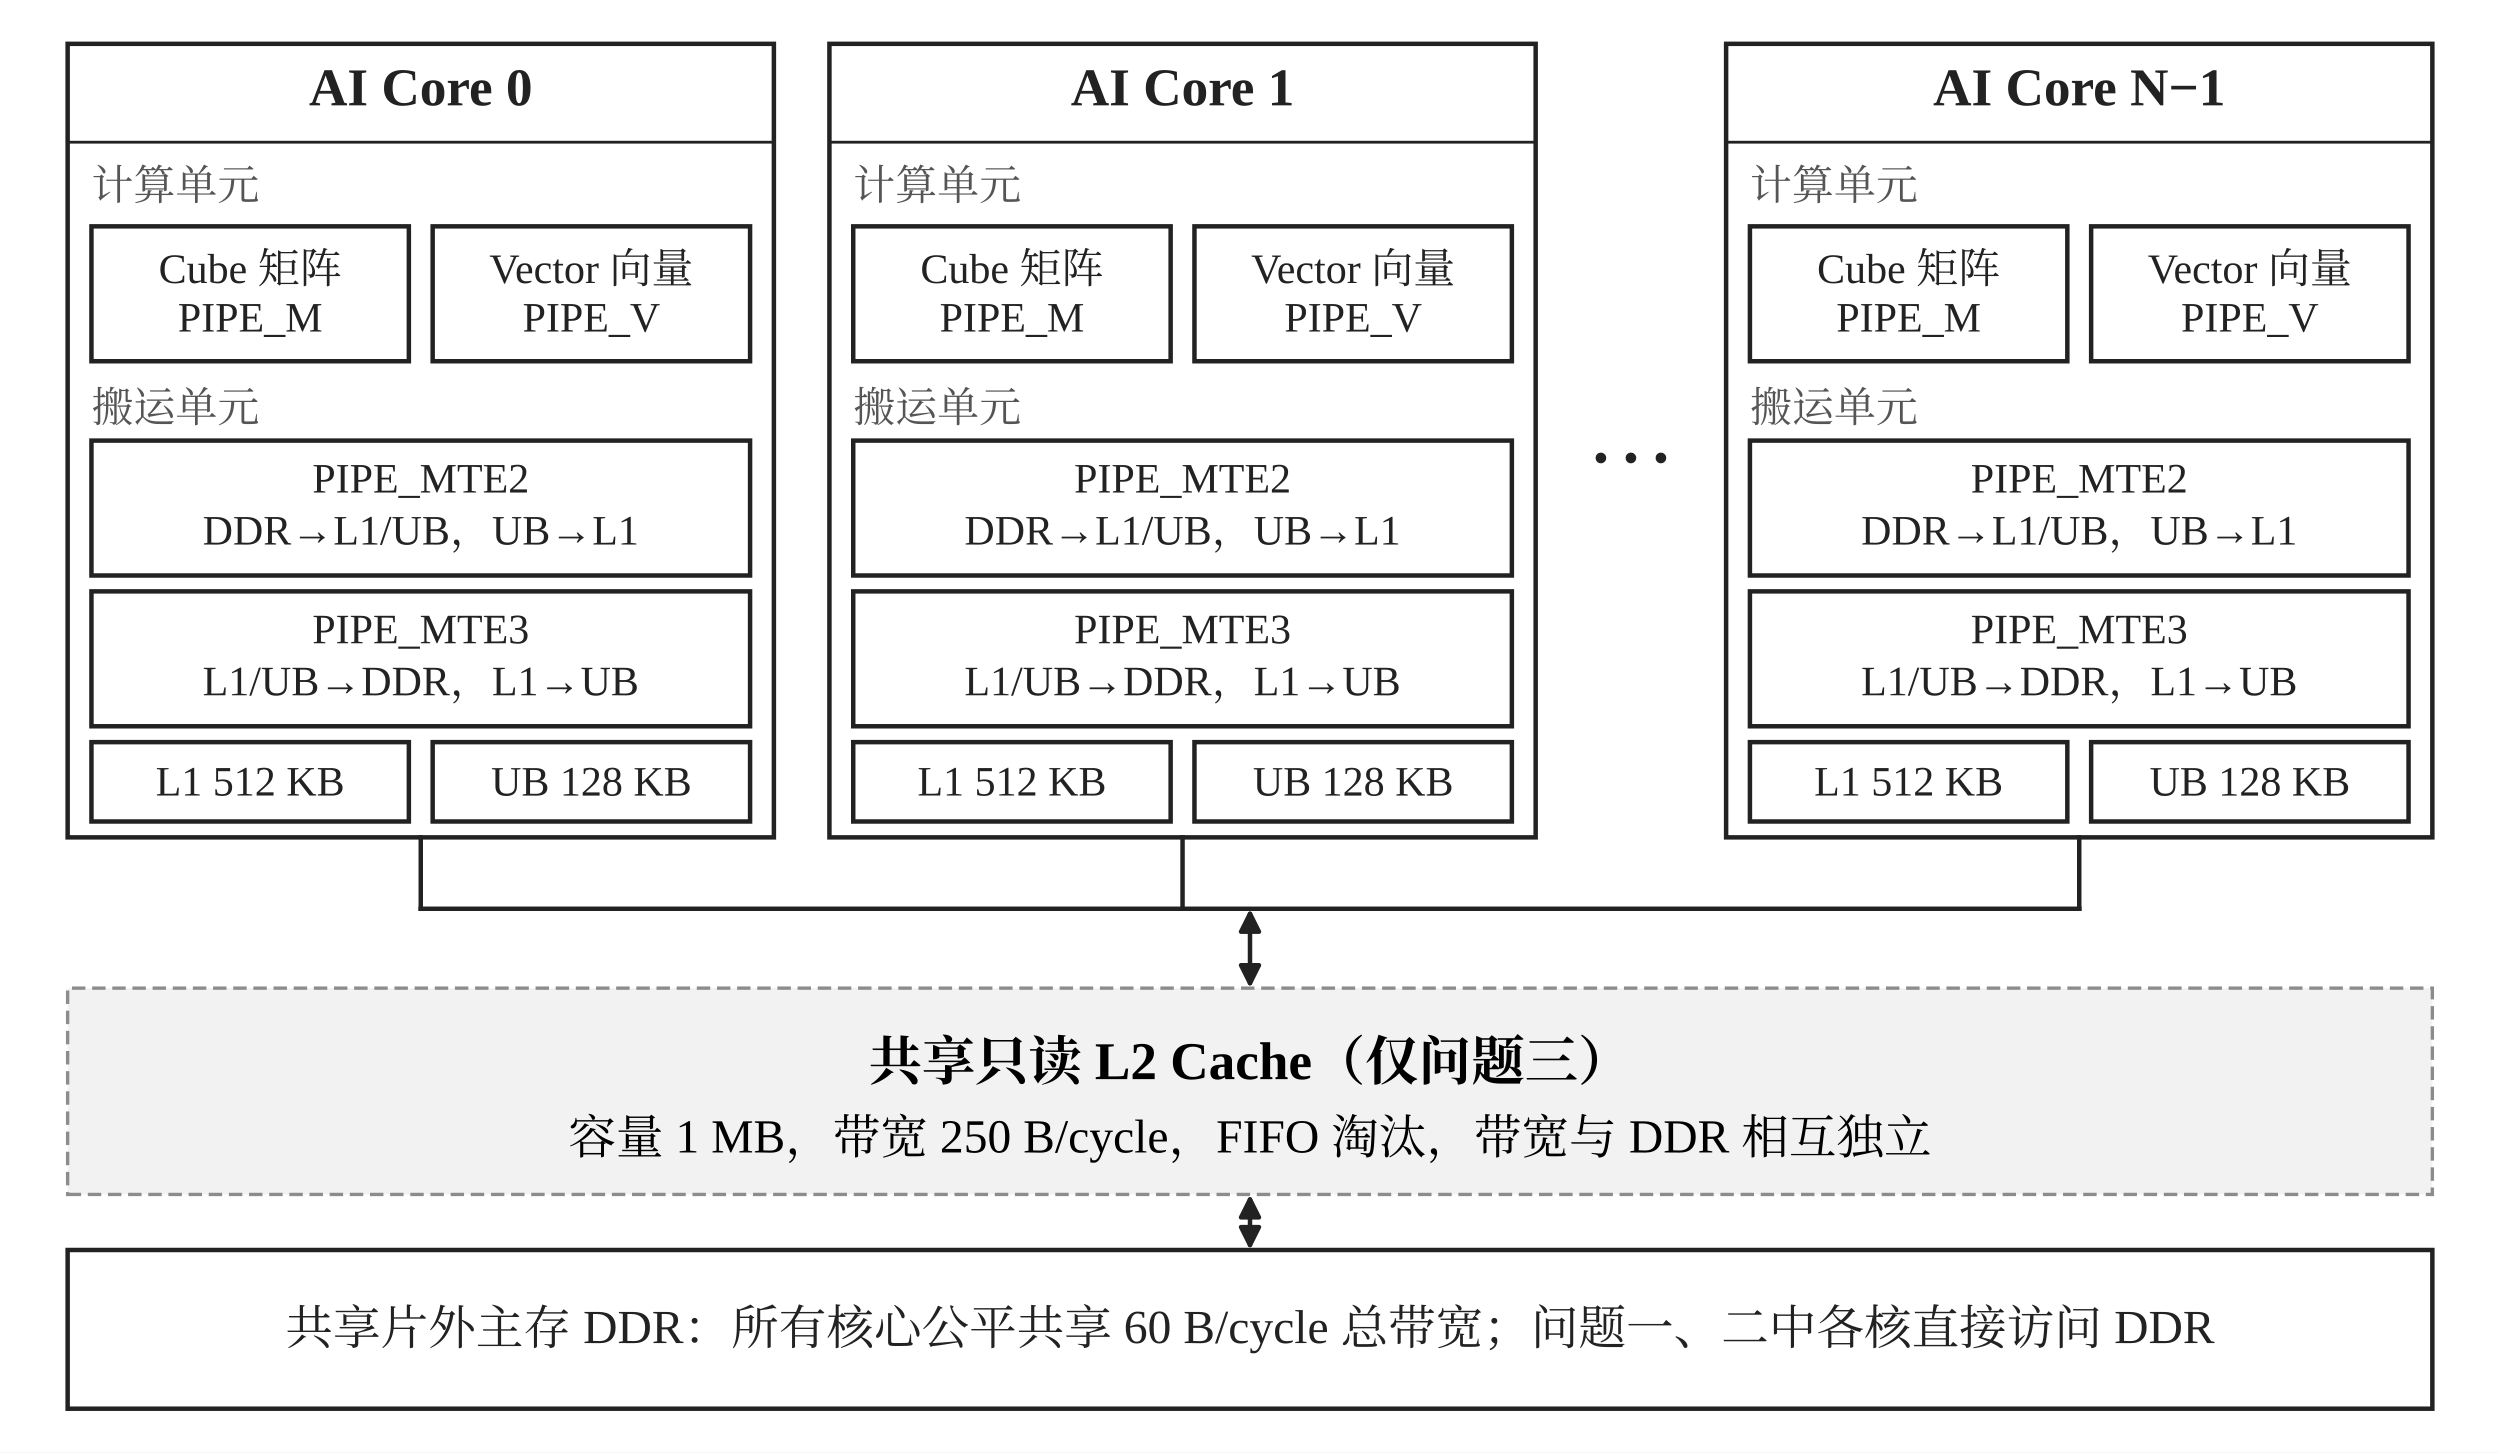
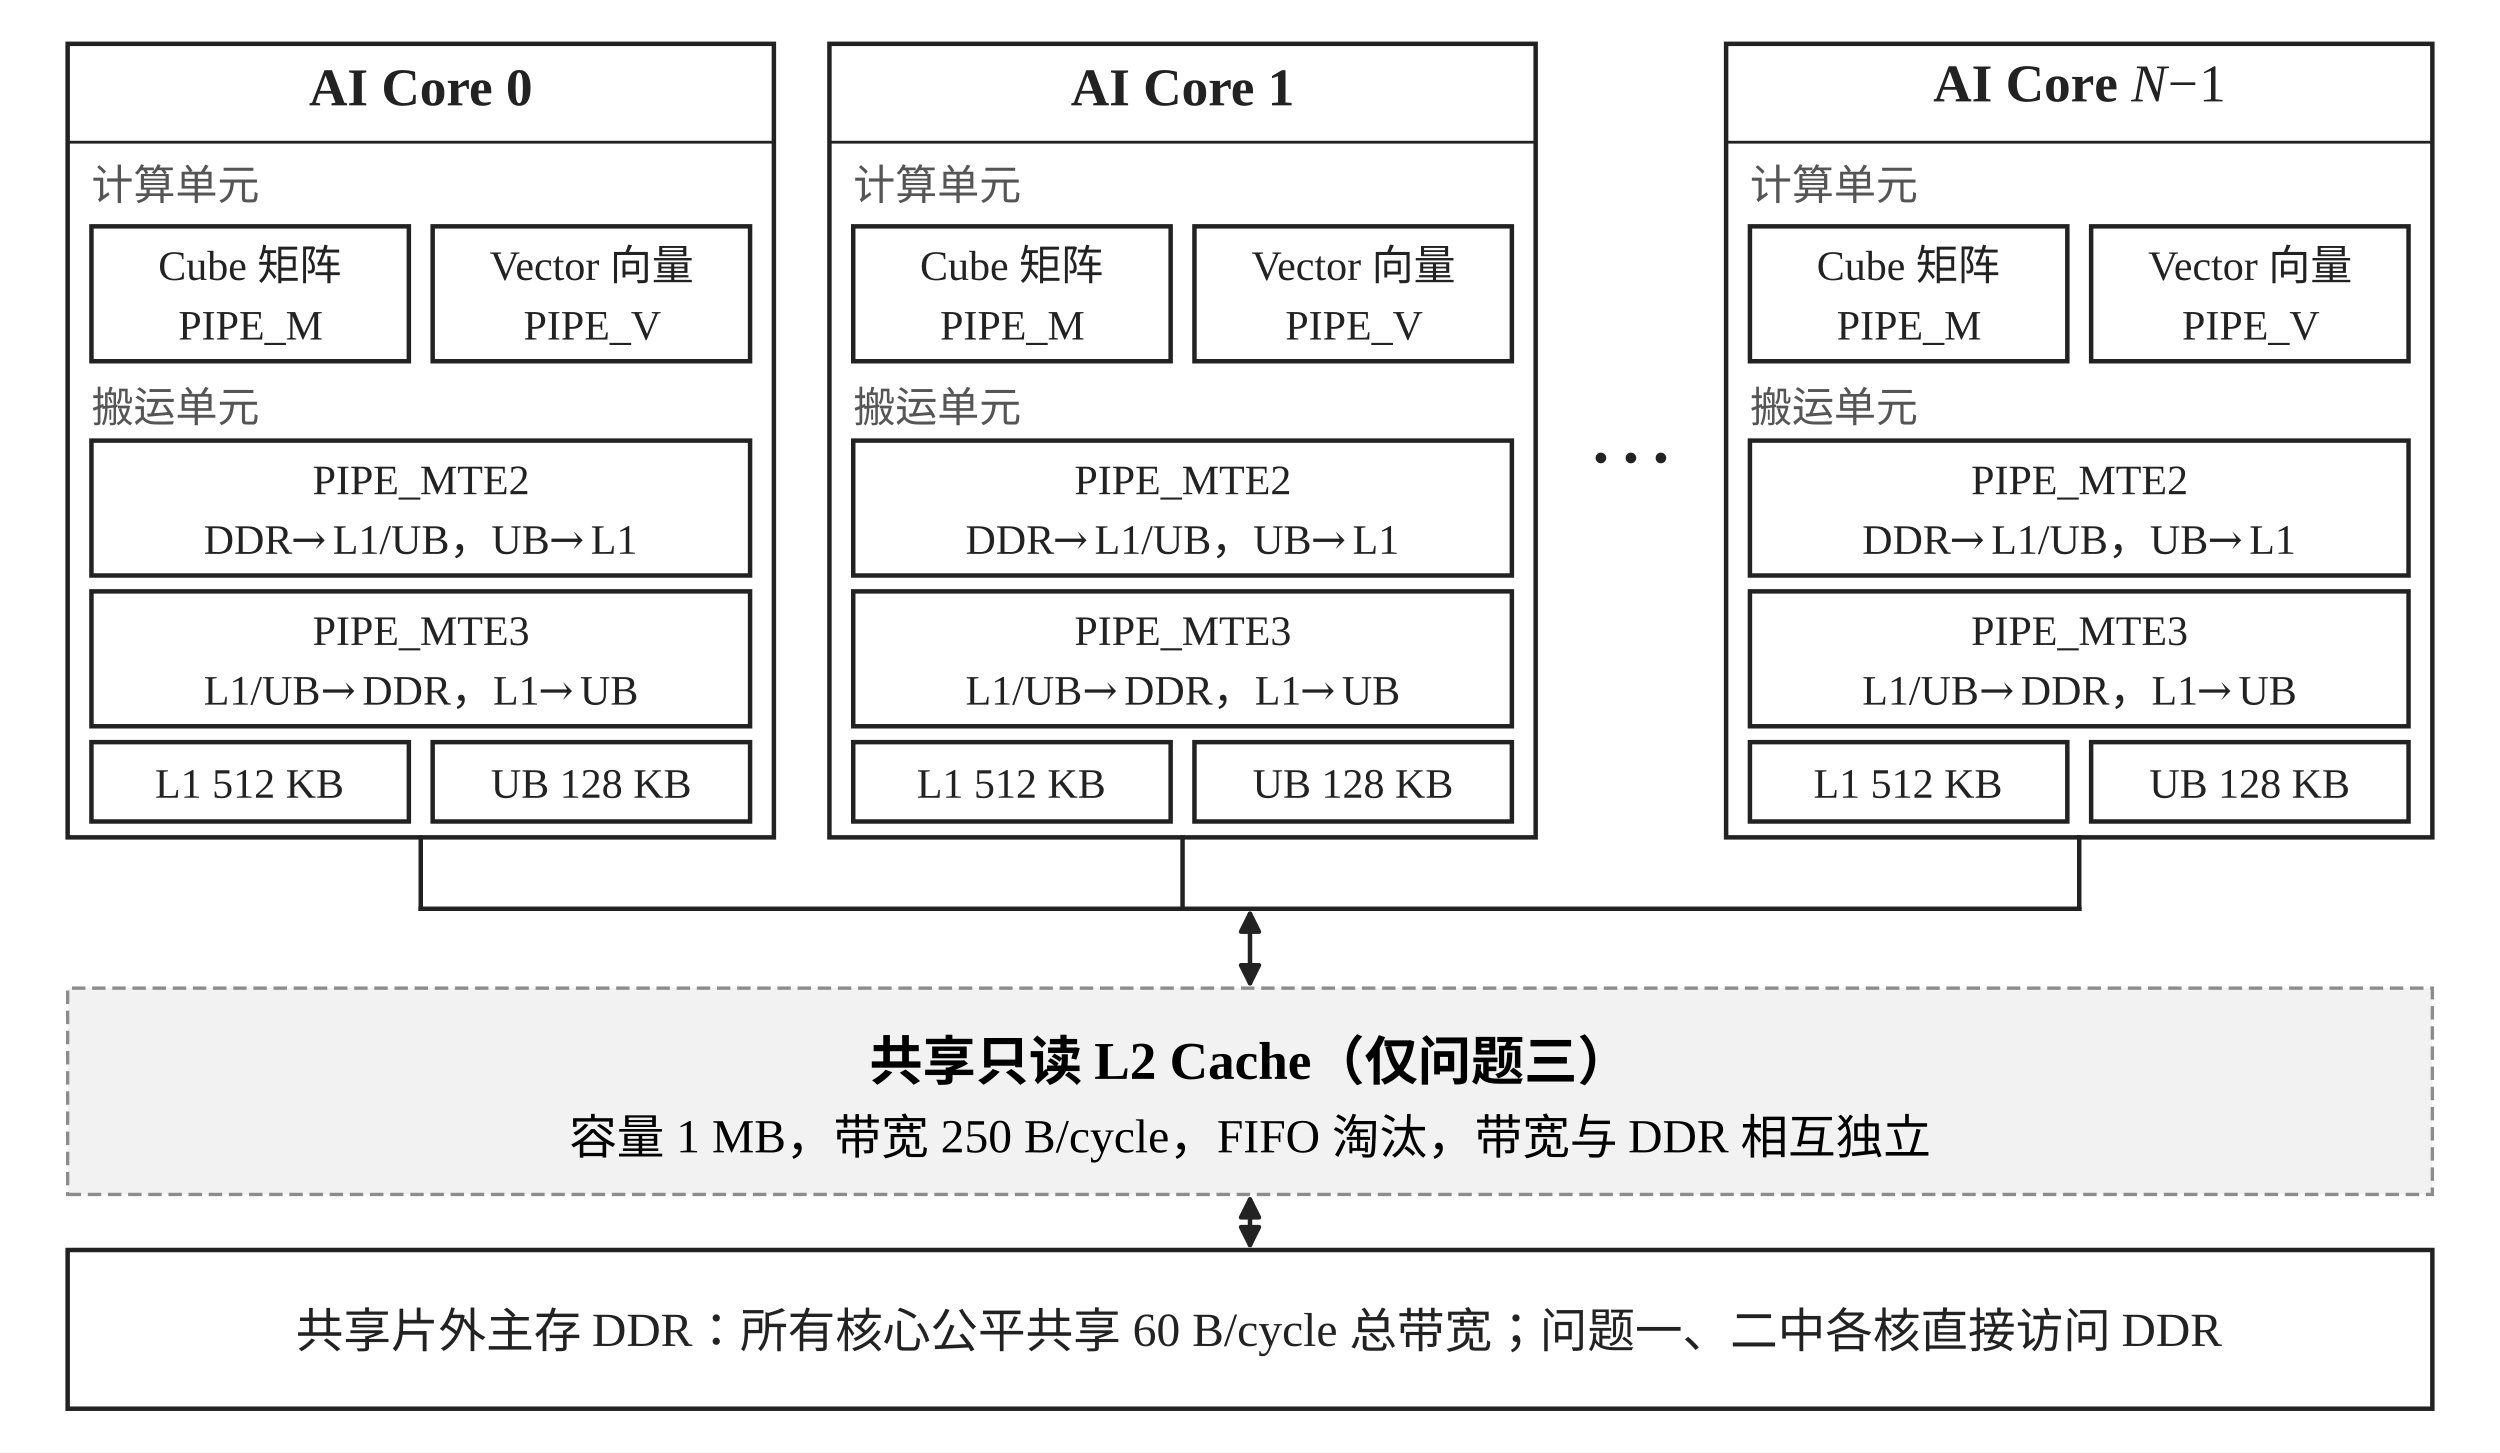
<svg xmlns="http://www.w3.org/2000/svg" width="446.525pt" height="259.438pt" viewBox="0 0 446.525 259.438" version="1.1">
  <defs>
    <style type="text/css">*{stroke-linejoin: round; stroke-linecap: butt}</style>
  </defs>
  <g id="figure_1">
    <g id="patch_1">
      <path d="M 0 259.438  L 446.525 259.438  L 446.525 0  L 0 0  z " style="fill: #ffffff" />
    </g>
    <g id="axes_1">
      <g id="patch_2">
-         <path d="M 12.081 213.341  L 434.443 213.341  L 434.443 176.491  L 12.081 176.491  z " clip-path="url(#p3daea8a645)" style="fill: #f2f2f2; stroke-dasharray: 2.4,1.2; stroke-dashoffset: 0; stroke: #8c8c8c; stroke-width: 0.6; stroke-linejoin: miter" />
+         <path d="M 12.081 213.341  L 434.443 213.341  L 434.443 176.491  L 12.081 176.491  z " clip-path="url(#p9c76e756ba)" style="fill: #f2f2f2; stroke-dasharray: 2.4,1.2; stroke-dashoffset: 0; stroke: #8c8c8c; stroke-width: 0.6; stroke-linejoin: miter" />
      </g>
      <g id="patch_3">
-         <path d="M 12.081 149.562  L 138.223 149.562  L 138.223 7.829  L 12.081 7.829  z " clip-path="url(#p3daea8a645)" style="fill: #ffffff; stroke: #222222; stroke-width: 0.8; stroke-linejoin: miter" />
+         <path d="M 12.081 149.562  L 138.223 149.562  L 138.223 7.829  L 12.081 7.829  z " clip-path="url(#p9c76e756ba)" style="fill: #ffffff; stroke: #222222; stroke-width: 0.8; stroke-linejoin: miter" />
      </g>
      <g id="patch_4">
-         <path d="M 16.333 64.522  L 73.026 64.522  L 73.026 40.428  L 16.333 40.428  z " clip-path="url(#p3daea8a645)" style="fill: #ffffff; stroke: #222222; stroke-width: 0.8; stroke-linejoin: miter" />
+         <path d="M 16.333 64.522  L 73.026 64.522  L 73.026 40.428  L 16.333 40.428  z " clip-path="url(#p9c76e756ba)" style="fill: #ffffff; stroke: #222222; stroke-width: 0.8; stroke-linejoin: miter" />
      </g>
      <g id="patch_5">
-         <path d="M 77.278 64.522  L 133.971 64.522  L 133.971 40.428  L 77.278 40.428  z " clip-path="url(#p3daea8a645)" style="fill: #ffffff; stroke: #222222; stroke-width: 0.8; stroke-linejoin: miter" />
+         <path d="M 77.278 64.522  L 133.971 64.522  L 133.971 40.428  L 77.278 40.428  z " clip-path="url(#p9c76e756ba)" style="fill: #ffffff; stroke: #222222; stroke-width: 0.8; stroke-linejoin: miter" />
      </g>
      <g id="patch_6">
-         <path d="M 16.333 102.79  L 133.971 102.79  L 133.971 78.695  L 16.333 78.695  z " clip-path="url(#p3daea8a645)" style="fill: #ffffff; stroke: #222222; stroke-width: 0.8; stroke-linejoin: miter" />
+         <path d="M 16.333 102.79  L 133.971 102.79  L 133.971 78.695  L 16.333 78.695  z " clip-path="url(#p9c76e756ba)" style="fill: #ffffff; stroke: #222222; stroke-width: 0.8; stroke-linejoin: miter" />
      </g>
      <g id="patch_7">
-         <path d="M 16.333 129.719  L 133.971 129.719  L 133.971 105.625  L 16.333 105.625  z " clip-path="url(#p3daea8a645)" style="fill: #ffffff; stroke: #222222; stroke-width: 0.8; stroke-linejoin: miter" />
+         <path d="M 16.333 129.719  L 133.971 129.719  L 133.971 105.625  L 16.333 105.625  z " clip-path="url(#p9c76e756ba)" style="fill: #ffffff; stroke: #222222; stroke-width: 0.8; stroke-linejoin: miter" />
      </g>
      <g id="patch_8">
-         <path d="M 16.333 146.727  L 73.026 146.727  L 73.026 132.554  L 16.333 132.554  z " clip-path="url(#p3daea8a645)" style="fill: #ffffff; stroke: #222222; stroke-width: 0.8; stroke-linejoin: miter" />
+         <path d="M 16.333 146.727  L 73.026 146.727  L 73.026 132.554  L 16.333 132.554  z " clip-path="url(#p9c76e756ba)" style="fill: #ffffff; stroke: #222222; stroke-width: 0.8; stroke-linejoin: miter" />
      </g>
      <g id="patch_9">
-         <path d="M 77.278 146.727  L 133.971 146.727  L 133.971 132.554  L 77.278 132.554  z " clip-path="url(#p3daea8a645)" style="fill: #ffffff; stroke: #222222; stroke-width: 0.8; stroke-linejoin: miter" />
+         <path d="M 77.278 146.727  L 133.971 146.727  L 133.971 132.554  L 77.278 132.554  z " clip-path="url(#p9c76e756ba)" style="fill: #ffffff; stroke: #222222; stroke-width: 0.8; stroke-linejoin: miter" />
      </g>
      <g id="patch_10">
-         <path d="M 148.144 149.562  L 274.286 149.562  L 274.286 7.829  L 148.144 7.829  z " clip-path="url(#p3daea8a645)" style="fill: #ffffff; stroke: #222222; stroke-width: 0.8; stroke-linejoin: miter" />
+         <path d="M 148.144 149.562  L 274.286 149.562  L 274.286 7.829  L 148.144 7.829  z " clip-path="url(#p9c76e756ba)" style="fill: #ffffff; stroke: #222222; stroke-width: 0.8; stroke-linejoin: miter" />
      </g>
      <g id="patch_11">
-         <path d="M 152.396 64.522  L 209.089 64.522  L 209.089 40.428  L 152.396 40.428  z " clip-path="url(#p3daea8a645)" style="fill: #ffffff; stroke: #222222; stroke-width: 0.8; stroke-linejoin: miter" />
+         <path d="M 152.396 64.522  L 209.089 64.522  L 209.089 40.428  L 152.396 40.428  z " clip-path="url(#p9c76e756ba)" style="fill: #ffffff; stroke: #222222; stroke-width: 0.8; stroke-linejoin: miter" />
      </g>
      <g id="patch_12">
-         <path d="M 213.341 64.522  L 270.034 64.522  L 270.034 40.428  L 213.341 40.428  z " clip-path="url(#p3daea8a645)" style="fill: #ffffff; stroke: #222222; stroke-width: 0.8; stroke-linejoin: miter" />
+         <path d="M 213.341 64.522  L 270.034 64.522  L 270.034 40.428  L 213.341 40.428  z " clip-path="url(#p9c76e756ba)" style="fill: #ffffff; stroke: #222222; stroke-width: 0.8; stroke-linejoin: miter" />
      </g>
      <g id="patch_13">
-         <path d="M 152.396 102.79  L 270.034 102.79  L 270.034 78.695  L 152.396 78.695  z " clip-path="url(#p3daea8a645)" style="fill: #ffffff; stroke: #222222; stroke-width: 0.8; stroke-linejoin: miter" />
+         <path d="M 152.396 102.79  L 270.034 102.79  L 270.034 78.695  L 152.396 78.695  z " clip-path="url(#p9c76e756ba)" style="fill: #ffffff; stroke: #222222; stroke-width: 0.8; stroke-linejoin: miter" />
      </g>
      <g id="patch_14">
-         <path d="M 152.396 129.719  L 270.034 129.719  L 270.034 105.625  L 152.396 105.625  z " clip-path="url(#p3daea8a645)" style="fill: #ffffff; stroke: #222222; stroke-width: 0.8; stroke-linejoin: miter" />
+         <path d="M 152.396 129.719  L 270.034 129.719  L 270.034 105.625  L 152.396 105.625  z " clip-path="url(#p9c76e756ba)" style="fill: #ffffff; stroke: #222222; stroke-width: 0.8; stroke-linejoin: miter" />
      </g>
      <g id="patch_15">
-         <path d="M 152.396 146.727  L 209.089 146.727  L 209.089 132.554  L 152.396 132.554  z " clip-path="url(#p3daea8a645)" style="fill: #ffffff; stroke: #222222; stroke-width: 0.8; stroke-linejoin: miter" />
+         <path d="M 152.396 146.727  L 209.089 146.727  L 209.089 132.554  L 152.396 132.554  z " clip-path="url(#p9c76e756ba)" style="fill: #ffffff; stroke: #222222; stroke-width: 0.8; stroke-linejoin: miter" />
      </g>
      <g id="patch_16">
-         <path d="M 213.341 146.727  L 270.034 146.727  L 270.034 132.554  L 213.341 132.554  z " clip-path="url(#p3daea8a645)" style="fill: #ffffff; stroke: #222222; stroke-width: 0.8; stroke-linejoin: miter" />
+         <path d="M 213.341 146.727  L 270.034 146.727  L 270.034 132.554  L 213.341 132.554  z " clip-path="url(#p9c76e756ba)" style="fill: #ffffff; stroke: #222222; stroke-width: 0.8; stroke-linejoin: miter" />
      </g>
      <g id="patch_17">
-         <path d="M 308.302 149.562  L 434.443 149.562  L 434.443 7.829  L 308.302 7.829  z " clip-path="url(#p3daea8a645)" style="fill: #ffffff; stroke: #222222; stroke-width: 0.8; stroke-linejoin: miter" />
+         <path d="M 308.302 149.562  L 434.443 149.562  L 434.443 7.829  L 308.302 7.829  z " clip-path="url(#p9c76e756ba)" style="fill: #ffffff; stroke: #222222; stroke-width: 0.8; stroke-linejoin: miter" />
      </g>
      <g id="patch_18">
-         <path d="M 312.554 64.522  L 369.247 64.522  L 369.247 40.428  L 312.554 40.428  z " clip-path="url(#p3daea8a645)" style="fill: #ffffff; stroke: #222222; stroke-width: 0.8; stroke-linejoin: miter" />
+         <path d="M 312.554 64.522  L 369.247 64.522  L 369.247 40.428  L 312.554 40.428  z " clip-path="url(#p9c76e756ba)" style="fill: #ffffff; stroke: #222222; stroke-width: 0.8; stroke-linejoin: miter" />
      </g>
      <g id="patch_19">
-         <path d="M 373.499 64.522  L 430.191 64.522  L 430.191 40.428  L 373.499 40.428  z " clip-path="url(#p3daea8a645)" style="fill: #ffffff; stroke: #222222; stroke-width: 0.8; stroke-linejoin: miter" />
+         <path d="M 373.499 64.522  L 430.191 64.522  L 430.191 40.428  L 373.499 40.428  z " clip-path="url(#p9c76e756ba)" style="fill: #ffffff; stroke: #222222; stroke-width: 0.8; stroke-linejoin: miter" />
      </g>
      <g id="patch_20">
-         <path d="M 312.554 102.79  L 430.191 102.79  L 430.191 78.695  L 312.554 78.695  z " clip-path="url(#p3daea8a645)" style="fill: #ffffff; stroke: #222222; stroke-width: 0.8; stroke-linejoin: miter" />
+         <path d="M 312.554 102.79  L 430.191 102.79  L 430.191 78.695  L 312.554 78.695  z " clip-path="url(#p9c76e756ba)" style="fill: #ffffff; stroke: #222222; stroke-width: 0.8; stroke-linejoin: miter" />
      </g>
      <g id="patch_21">
-         <path d="M 312.554 129.719  L 430.191 129.719  L 430.191 105.625  L 312.554 105.625  z " clip-path="url(#p3daea8a645)" style="fill: #ffffff; stroke: #222222; stroke-width: 0.8; stroke-linejoin: miter" />
+         <path d="M 312.554 129.719  L 430.191 129.719  L 430.191 105.625  L 312.554 105.625  z " clip-path="url(#p9c76e756ba)" style="fill: #ffffff; stroke: #222222; stroke-width: 0.8; stroke-linejoin: miter" />
      </g>
      <g id="patch_22">
-         <path d="M 312.554 146.727  L 369.247 146.727  L 369.247 132.554  L 312.554 132.554  z " clip-path="url(#p3daea8a645)" style="fill: #ffffff; stroke: #222222; stroke-width: 0.8; stroke-linejoin: miter" />
+         <path d="M 312.554 146.727  L 369.247 146.727  L 369.247 132.554  L 312.554 132.554  z " clip-path="url(#p9c76e756ba)" style="fill: #ffffff; stroke: #222222; stroke-width: 0.8; stroke-linejoin: miter" />
      </g>
      <g id="patch_23">
-         <path d="M 373.499 146.727  L 430.191 146.727  L 430.191 132.554  L 373.499 132.554  z " clip-path="url(#p3daea8a645)" style="fill: #ffffff; stroke: #222222; stroke-width: 0.8; stroke-linejoin: miter" />
+         <path d="M 373.499 146.727  L 430.191 146.727  L 430.191 132.554  L 373.499 132.554  z " clip-path="url(#p9c76e756ba)" style="fill: #ffffff; stroke: #222222; stroke-width: 0.8; stroke-linejoin: miter" />
      </g>
      <g id="line2d_1">
-         <path d="M 75.152 162.317  L 371.373 162.317  " clip-path="url(#p3daea8a645)" style="fill: none; stroke: #222222; stroke-width: 0.8; stroke-linecap: square" />
+         <path d="M 75.152 162.317  L 371.373 162.317  " clip-path="url(#p9c76e756ba)" style="fill: none; stroke: #222222; stroke-width: 0.8; stroke-linecap: square" />
      </g>
      <g id="line2d_2">
-         <path d="M 75.152 149.562  L 75.152 162.317  " clip-path="url(#p3daea8a645)" style="fill: none; stroke: #222222; stroke-width: 0.8; stroke-linecap: square" />
+         <path d="M 75.152 149.562  L 75.152 162.317  " clip-path="url(#p9c76e756ba)" style="fill: none; stroke: #222222; stroke-width: 0.8; stroke-linecap: square" />
      </g>
      <g id="line2d_3">
-         <path d="M 211.215 149.562  L 211.215 162.317  " clip-path="url(#p3daea8a645)" style="fill: none; stroke: #222222; stroke-width: 0.8; stroke-linecap: square" />
+         <path d="M 211.215 149.562  L 211.215 162.317  " clip-path="url(#p9c76e756ba)" style="fill: none; stroke: #222222; stroke-width: 0.8; stroke-linecap: square" />
      </g>
      <g id="line2d_4">
-         <path d="M 371.373 149.562  L 371.373 162.317  " clip-path="url(#p3daea8a645)" style="fill: none; stroke: #222222; stroke-width: 0.8; stroke-linecap: square" />
+         <path d="M 371.373 149.562  L 371.373 162.317  " clip-path="url(#p9c76e756ba)" style="fill: none; stroke: #222222; stroke-width: 0.8; stroke-linecap: square" />
      </g>
      <g id="patch_24">
-         <path d="M 12.081 251.609  L 434.443 251.609  L 434.443 223.262  L 12.081 223.262  z " clip-path="url(#p3daea8a645)" style="fill: #ffffff; stroke: #222222; stroke-width: 0.8; stroke-linejoin: miter" />
+         <path d="M 12.081 251.609  L 434.443 251.609  L 434.443 223.262  L 12.081 223.262  z " clip-path="url(#p9c76e756ba)" style="fill: #ffffff; stroke: #222222; stroke-width: 0.8; stroke-linejoin: miter" />
      </g>
      <g id="text_1">
-         <text style="font-weight: 700; font-size: 9.5px; font-family: 'Times New Roman', 'SimSun', 'Liberation Serif', 'Noto Serif CJK SC'; text-anchor: middle; fill: #222222" x="75.152" y="18.808" transform="rotate(-0 75.15213 18.80847)">AI Core 0</text>
+         <text style="font-weight: 700; font-size: 9.5px; font-family: 'Times New Roman', 'SimSun'; text-anchor: middle; fill: #222222" x="75.152" y="18.808" transform="rotate(-0 75.15213 18.80847)">AI Core 0</text>
      </g>
      <g id="line2d_5">
-         <path d="M 12.081 25.404  L 138.223 25.404  " clip-path="url(#p3daea8a645)" style="fill: none; stroke: #222222; stroke-width: 0.5; stroke-linecap: square" />
+         <path d="M 12.081 25.404  L 138.223 25.404  " clip-path="url(#p9c76e756ba)" style="fill: none; stroke: #222222; stroke-width: 0.5; stroke-linecap: square" />
      </g>
      <g id="text_2">
-         <text style="font-size: 7.5px; font-family: 'Times New Roman', 'SimSun', 'Liberation Serif', 'Noto Serif CJK SC'; text-anchor: start; fill: #555555" x="16.333" y="35.678" transform="rotate(-0 16.33323 35.67826)">计算单元</text>
+         <text style="font-size: 7.5px; font-family: 'Times New Roman', 'SimSun'; text-anchor: start; fill: #555555" x="16.333" y="35.678" transform="rotate(-0 16.33323 35.67826)">计算单元</text>
      </g>
      <g id="text_3">
-         <text style="font-size: 7.5px; font-family: 'Times New Roman', 'SimSun', 'Liberation Serif', 'Noto Serif CJK SC'; fill: #222222" transform="translate(28.32617 50.54415)">Cube 矩阵</text>
-         <text style="font-size: 7.5px; font-family: 'Times New Roman', 'SimSun', 'Liberation Serif', 'Noto Serif CJK SC'; fill: #222222" transform="translate(31.76035 59.22042)">PIPE_M</text>
+         <text style="font-size: 7.5px; font-family: 'Times New Roman', 'SimSun'; text-anchor: start; fill: #222222" x="28.262" y="50" transform="rotate(-0 28.26218 49.99996)">Cube 矩阵</text>
      </g>
      <g id="text_4">
-         <text style="font-size: 7.5px; font-family: 'Times New Roman', 'SimSun', 'Liberation Serif', 'Noto Serif CJK SC'; fill: #222222" transform="translate(87.39957 50.55177)">Vector 向量</text>
-         <text style="font-size: 7.5px; font-family: 'Times New Roman', 'SimSun', 'Liberation Serif', 'Noto Serif CJK SC'; fill: #222222" transform="translate(93.3316 59.22042)">PIPE_V</text>
+         <text style="font-size: 7.5px; font-family: 'Times New Roman', 'SimSun'; text-anchor: start; fill: #222222" x="31.84" y="60.65" transform="rotate(-0 31.83968 60.64996)">PIPE_M</text>
      </g>
      <g id="text_5">
-         <text style="font-size: 7.5px; font-family: 'Times New Roman', 'SimSun', 'Liberation Serif', 'Noto Serif CJK SC'; text-anchor: start; fill: #555555" x="16.333" y="75.363" transform="rotate(-0 16.33323 75.3633)">搬运单元</text>
+         <text style="font-size: 7.5px; font-family: 'Times New Roman', 'SimSun'; text-anchor: start; fill: #222222" x="87.463" y="50" transform="rotate(-0 87.46332 49.99996)">Vector 向量</text>
      </g>
      <g id="text_6">
-         <text style="font-size: 7.5px; font-family: 'Times New Roman', 'SimSun', 'Liberation Serif', 'Noto Serif CJK SC'; fill: #222222" transform="translate(55.77693 87.96929)">PIPE_MTE2</text>
-         <text style="font-size: 7.5px; font-family: 'Times New Roman', 'SimSun', 'Liberation Serif', 'Noto Serif CJK SC'; fill: #222222" transform="translate(36.19256 97.25669)">DDR→L1/UB，UB→L1</text>
+         <text style="font-size: 7.5px; font-family: 'Times New Roman', 'SimSun'; text-anchor: start; fill: #222222" x="93.505" y="60.65" transform="rotate(-0 93.50457 60.64996)">PIPE_V</text>
      </g>
      <g id="text_7">
-         <text style="font-size: 7.5px; font-family: 'Times New Roman', 'SimSun', 'Liberation Serif', 'Noto Serif CJK SC'; fill: #222222" transform="translate(55.77693 114.8984)">PIPE_MTE3</text>
-         <text style="font-size: 7.5px; font-family: 'Times New Roman', 'SimSun', 'Liberation Serif', 'Noto Serif CJK SC'; fill: #222222" transform="translate(36.19256 124.1858)">L1/UB→DDR，L1→UB</text>
+         <text style="font-size: 7.5px; font-family: 'Times New Roman', 'SimSun'; text-anchor: start; fill: #555555" x="16.333" y="75.363" transform="rotate(-0 16.33323 75.3633)">搬运单元</text>
      </g>
      <g id="text_8">
-         <text style="font-size: 7.5px; font-family: 'Times New Roman', 'SimSun', 'Liberation Serif', 'Noto Serif CJK SC'; text-anchor: middle; fill: #222222" x="44.68" y="142.087" transform="rotate(-0 44.67968 142.0866)">L1  512 KB</text>
+         <text style="font-size: 7.5px; font-family: 'Times New Roman', 'SimSun'; text-anchor: start; fill: #222222" x="55.832" y="88.268" transform="rotate(-0 55.83213 88.26768)">PIPE_MTE2</text>
      </g>
      <g id="text_9">
-         <text style="font-size: 7.5px; font-family: 'Times New Roman', 'SimSun', 'Liberation Serif', 'Noto Serif CJK SC'; text-anchor: middle; fill: #222222" x="105.625" y="142.097" transform="rotate(-0 105.6246 142.0972)">UB  128 KB</text>
+         <text style="font-size: 7.5px; font-family: 'Times New Roman', 'SimSun'; text-anchor: start; fill: #222222" x="36.392" y="98.918" transform="rotate(-0 36.39213 98.91768)">DDR</text>
      </g>
      <g id="text_10">
-         <text style="font-weight: 700; font-size: 9.5px; font-family: 'Times New Roman', 'SimSun', 'Liberation Serif', 'Noto Serif CJK SC'; text-anchor: middle; fill: #222222" x="211.215" y="18.808" transform="rotate(-0 211.2151 18.80847)">AI Core 1</text>
+         <text style="font-size: 7.5px; font-family: 'SimSun'; text-anchor: start; fill: #222222" x="51.992" y="98.918" transform="rotate(-0 51.99213 98.91768)">→</text>
+       </g>
+       <g id="text_11">
+         <text style="font-size: 7.5px; font-family: 'Times New Roman', 'SimSun'; text-anchor: start; fill: #222222" x="59.432" y="98.918" transform="rotate(-0 59.43213 98.91768)">L1/UB，UB</text>
+       </g>
+       <g id="text_12">
+         <text style="font-size: 7.5px; font-family: 'SimSun'; text-anchor: start; fill: #222222" x="98.072" y="98.918" transform="rotate(-0 98.07213 98.91768)">→</text>
+       </g>
+       <g id="text_13">
+         <text style="font-size: 7.5px; font-family: 'Times New Roman', 'SimSun'; text-anchor: start; fill: #222222" x="105.512" y="98.918" transform="rotate(-0 105.5121 98.91768)">L1</text>
+       </g>
+       <g id="text_14">
+         <text style="font-size: 7.5px; font-family: 'Times New Roman', 'SimSun'; text-anchor: start; fill: #222222" x="55.832" y="115.197" transform="rotate(-0 55.83213 115.1968)">PIPE_MTE3</text>
+       </g>
+       <g id="text_15">
+         <text style="font-size: 7.5px; font-family: 'Times New Roman', 'SimSun'; text-anchor: start; fill: #222222" x="36.392" y="125.847" transform="rotate(-0 36.39213 125.8468)">L1/UB</text>
+       </g>
+       <g id="text_16">
+         <text style="font-size: 7.5px; font-family: 'SimSun'; text-anchor: start; fill: #222222" x="57.272" y="125.847" transform="rotate(-0 57.27213 125.8468)">→</text>
+       </g>
+       <g id="text_17">
+         <text style="font-size: 7.5px; font-family: 'Times New Roman', 'SimSun'; text-anchor: start; fill: #222222" x="64.712" y="125.847" transform="rotate(-0 64.71213 125.8468)">DDR，L1</text>
+       </g>
+       <g id="text_18">
+         <text style="font-size: 7.5px; font-family: 'SimSun'; text-anchor: start; fill: #222222" x="96.152" y="125.847" transform="rotate(-0 96.15213 125.8468)">→</text>
+       </g>
+       <g id="text_19">
+         <text style="font-size: 7.5px; font-family: 'Times New Roman', 'SimSun'; text-anchor: start; fill: #222222" x="103.592" y="125.847" transform="rotate(-0 103.5921 125.8468)">UB</text>
+       </g>
+       <g id="text_20">
+         <text style="font-size: 7.5px; font-family: 'Times New Roman', 'SimSun'; text-anchor: start; fill: #222222" x="27.685" y="142.49" transform="rotate(-0 27.68469 142.4903)">L1 512 KB</text>
+       </g>
+       <g id="text_21">
+         <text style="font-size: 7.5px; font-family: 'Times New Roman', 'SimSun'; text-anchor: start; fill: #222222" x="87.67" y="142.49" transform="rotate(-0 87.66957 142.4903)">UB 128 KB</text>
+       </g>
+       <g id="text_22">
+         <text style="font-weight: 700; font-size: 9.5px; font-family: 'Times New Roman', 'SimSun'; text-anchor: middle; fill: #222222" x="211.215" y="18.808" transform="rotate(-0 211.2151 18.80847)">AI Core 1</text>
      </g>
      <g id="line2d_6">
-         <path d="M 148.144 25.404  L 274.286 25.404  " clip-path="url(#p3daea8a645)" style="fill: none; stroke: #222222; stroke-width: 0.5; stroke-linecap: square" />
-       </g>
-       <g id="text_11">
-         <text style="font-size: 7.5px; font-family: 'Times New Roman', 'SimSun', 'Liberation Serif', 'Noto Serif CJK SC'; text-anchor: start; fill: #555555" x="152.396" y="35.678" transform="rotate(-0 152.3962 35.67826)">计算单元</text>
-       </g>
-       <g id="text_12">
-         <text style="font-size: 7.5px; font-family: 'Times New Roman', 'SimSun', 'Liberation Serif', 'Noto Serif CJK SC'; fill: #222222" transform="translate(164.3892 50.54415)">Cube 矩阵</text>
-         <text style="font-size: 7.5px; font-family: 'Times New Roman', 'SimSun', 'Liberation Serif', 'Noto Serif CJK SC'; fill: #222222" transform="translate(167.8233 59.22042)">PIPE_M</text>
-       </g>
-       <g id="text_13">
-         <text style="font-size: 7.5px; font-family: 'Times New Roman', 'SimSun', 'Liberation Serif', 'Noto Serif CJK SC'; fill: #222222" transform="translate(223.4626 50.55177)">Vector 向量</text>
-         <text style="font-size: 7.5px; font-family: 'Times New Roman', 'SimSun', 'Liberation Serif', 'Noto Serif CJK SC'; fill: #222222" transform="translate(229.3946 59.22042)">PIPE_V</text>
-       </g>
-       <g id="text_14">
-         <text style="font-size: 7.5px; font-family: 'Times New Roman', 'SimSun', 'Liberation Serif', 'Noto Serif CJK SC'; text-anchor: start; fill: #555555" x="152.396" y="75.363" transform="rotate(-0 152.3962 75.3633)">搬运单元</text>
-       </g>
-       <g id="text_15">
-         <text style="font-size: 7.5px; font-family: 'Times New Roman', 'SimSun', 'Liberation Serif', 'Noto Serif CJK SC'; fill: #222222" transform="translate(191.8399 87.96929)">PIPE_MTE2</text>
-         <text style="font-size: 7.5px; font-family: 'Times New Roman', 'SimSun', 'Liberation Serif', 'Noto Serif CJK SC'; fill: #222222" transform="translate(172.2555 97.25669)">DDR→L1/UB，UB→L1</text>
-       </g>
-       <g id="text_16">
-         <text style="font-size: 7.5px; font-family: 'Times New Roman', 'SimSun', 'Liberation Serif', 'Noto Serif CJK SC'; fill: #222222" transform="translate(191.8399 114.8984)">PIPE_MTE3</text>
-         <text style="font-size: 7.5px; font-family: 'Times New Roman', 'SimSun', 'Liberation Serif', 'Noto Serif CJK SC'; fill: #222222" transform="translate(172.2555 124.1858)">L1/UB→DDR，L1→UB</text>
-       </g>
-       <g id="text_17">
-         <text style="font-size: 7.5px; font-family: 'Times New Roman', 'SimSun', 'Liberation Serif', 'Noto Serif CJK SC'; text-anchor: middle; fill: #222222" x="180.743" y="142.087" transform="rotate(-0 180.7427 142.0866)">L1  512 KB</text>
-       </g>
-       <g id="text_18">
-         <text style="font-size: 7.5px; font-family: 'Times New Roman', 'SimSun', 'Liberation Serif', 'Noto Serif CJK SC'; text-anchor: middle; fill: #222222" x="241.688" y="142.097" transform="rotate(-0 241.6876 142.0972)">UB  128 KB</text>
-       </g>
-       <g id="text_19">
-         <text style="font-weight: 700; font-size: 9.5px; font-family: 'Times New Roman', 'SimSun', 'Liberation Serif', 'Noto Serif CJK SC'; text-anchor: middle; fill: #222222" x="371.373" y="18.808" transform="rotate(-0 371.3726 18.80847)">AI Core N−1</text>
+         <path d="M 148.144 25.404  L 274.286 25.404  " clip-path="url(#p9c76e756ba)" style="fill: none; stroke: #222222; stroke-width: 0.5; stroke-linecap: square" />
+       </g>
+       <g id="text_23">
+         <text style="font-size: 7.5px; font-family: 'Times New Roman', 'SimSun'; text-anchor: start; fill: #555555" x="152.396" y="35.678" transform="rotate(-0 152.3962 35.67826)">计算单元</text>
+       </g>
+       <g id="text_24">
+         <text style="font-size: 7.5px; font-family: 'Times New Roman', 'SimSun'; text-anchor: start; fill: #222222" x="164.325" y="50" transform="rotate(-0 164.3252 49.99996)">Cube 矩阵</text>
+       </g>
+       <g id="text_25">
+         <text style="font-size: 7.5px; font-family: 'Times New Roman', 'SimSun'; text-anchor: start; fill: #222222" x="167.903" y="60.65" transform="rotate(-0 167.9027 60.64996)">PIPE_M</text>
+       </g>
+       <g id="text_26">
+         <text style="font-size: 7.5px; font-family: 'Times New Roman', 'SimSun'; text-anchor: start; fill: #222222" x="223.526" y="50" transform="rotate(-0 223.5263 49.99996)">Vector 向量</text>
+       </g>
+       <g id="text_27">
+         <text style="font-size: 7.5px; font-family: 'Times New Roman', 'SimSun'; text-anchor: start; fill: #222222" x="229.568" y="60.65" transform="rotate(-0 229.5676 60.64996)">PIPE_V</text>
+       </g>
+       <g id="text_28">
+         <text style="font-size: 7.5px; font-family: 'Times New Roman', 'SimSun'; text-anchor: start; fill: #555555" x="152.396" y="75.363" transform="rotate(-0 152.3962 75.3633)">搬运单元</text>
+       </g>
+       <g id="text_29">
+         <text style="font-size: 7.5px; font-family: 'Times New Roman', 'SimSun'; text-anchor: start; fill: #222222" x="191.895" y="88.268" transform="rotate(-0 191.8951 88.26768)">PIPE_MTE2</text>
+       </g>
+       <g id="text_30">
+         <text style="font-size: 7.5px; font-family: 'Times New Roman', 'SimSun'; text-anchor: start; fill: #222222" x="172.455" y="98.918" transform="rotate(-0 172.4551 98.91768)">DDR</text>
+       </g>
+       <g id="text_31">
+         <text style="font-size: 7.5px; font-family: 'SimSun'; text-anchor: start; fill: #222222" x="188.055" y="98.918" transform="rotate(-0 188.0551 98.91768)">→</text>
+       </g>
+       <g id="text_32">
+         <text style="font-size: 7.5px; font-family: 'Times New Roman', 'SimSun'; text-anchor: start; fill: #222222" x="195.495" y="98.918" transform="rotate(-0 195.4951 98.91768)">L1/UB，UB</text>
+       </g>
+       <g id="text_33">
+         <text style="font-size: 7.5px; font-family: 'SimSun'; text-anchor: start; fill: #222222" x="234.135" y="98.918" transform="rotate(-0 234.1351 98.91768)">→</text>
+       </g>
+       <g id="text_34">
+         <text style="font-size: 7.5px; font-family: 'Times New Roman', 'SimSun'; text-anchor: start; fill: #222222" x="241.575" y="98.918" transform="rotate(-0 241.5751 98.91768)">L1</text>
+       </g>
+       <g id="text_35">
+         <text style="font-size: 7.5px; font-family: 'Times New Roman', 'SimSun'; text-anchor: start; fill: #222222" x="191.895" y="115.197" transform="rotate(-0 191.8951 115.1968)">PIPE_MTE3</text>
+       </g>
+       <g id="text_36">
+         <text style="font-size: 7.5px; font-family: 'Times New Roman', 'SimSun'; text-anchor: start; fill: #222222" x="172.455" y="125.847" transform="rotate(-0 172.4551 125.8468)">L1/UB</text>
+       </g>
+       <g id="text_37">
+         <text style="font-size: 7.5px; font-family: 'SimSun'; text-anchor: start; fill: #222222" x="193.335" y="125.847" transform="rotate(-0 193.3351 125.8468)">→</text>
+       </g>
+       <g id="text_38">
+         <text style="font-size: 7.5px; font-family: 'Times New Roman', 'SimSun'; text-anchor: start; fill: #222222" x="200.775" y="125.847" transform="rotate(-0 200.7751 125.8468)">DDR，L1</text>
+       </g>
+       <g id="text_39">
+         <text style="font-size: 7.5px; font-family: 'SimSun'; text-anchor: start; fill: #222222" x="232.215" y="125.847" transform="rotate(-0 232.2151 125.8468)">→</text>
+       </g>
+       <g id="text_40">
+         <text style="font-size: 7.5px; font-family: 'Times New Roman', 'SimSun'; text-anchor: start; fill: #222222" x="239.655" y="125.847" transform="rotate(-0 239.6551 125.8468)">UB</text>
+       </g>
+       <g id="text_41">
+         <text style="font-size: 7.5px; font-family: 'Times New Roman', 'SimSun'; text-anchor: start; fill: #222222" x="163.748" y="142.49" transform="rotate(-0 163.7477 142.4903)">L1 512 KB</text>
+       </g>
+       <g id="text_42">
+         <text style="font-size: 7.5px; font-family: 'Times New Roman', 'SimSun'; text-anchor: start; fill: #222222" x="223.733" y="142.49" transform="rotate(-0 223.7326 142.4903)">UB 128 KB</text>
+       </g>
+       <g id="text_43">
+         <g style="fill: #222222" transform="translate(345.2951 18.80847)">
+           <text>
+             <tspan x="0" y="-0.703" style="font-weight: 700; font-size: 9.5px; font-family: 'Times New Roman'; fill: #222222">A</tspan>
+             <tspan x="6.861" y="-0.703" style="font-weight: 700; font-size: 9.5px; font-family: 'Times New Roman'; fill: #222222">I</tspan>
+             <tspan x="10.558" y="-0.703" style="font-weight: 700; font-size: 9.5px; font-family: 'Times New Roman'; fill: #222222"> </tspan>
+             <tspan x="12.933" y="-0.703" style="font-weight: 700; font-size: 9.5px; font-family: 'Times New Roman'; fill: #222222">C</tspan>
+             <tspan x="19.793" y="-0.703" style="font-weight: 700; font-size: 9.5px; font-family: 'Times New Roman'; fill: #222222">o</tspan>
+             <tspan x="24.543" y="-0.703" style="font-weight: 700; font-size: 9.5px; font-family: 'Times New Roman'; fill: #222222">r</tspan>
+             <tspan x="28.76" y="-0.703" style="font-weight: 700; font-size: 9.5px; font-family: 'Times New Roman'; fill: #222222">e</tspan>
+             <tspan x="32.976" y="-0.703" style="font-weight: 700; font-size: 9.5px; font-family: 'Times New Roman'; fill: #222222"> </tspan>
+             <tspan x="35.351" y="-0.703" style="font-style: italic; font-size: 9.5px; font-family: 'Times New Roman'; fill: #222222">N</tspan>
+             <tspan x="41.916" y="-0.703" style="font-size: 9.5px; font-family: 'Times New Roman'; fill: #222222">−</tspan>
+             <tspan x="47.503" y="-0.703" style="font-size: 9.5px; font-family: 'Times New Roman'; fill: #222222">1</tspan>
+           </text>
+         </g>
      </g>
      <g id="line2d_7">
-         <path d="M 308.302 25.404  L 434.443 25.404  " clip-path="url(#p3daea8a645)" style="fill: none; stroke: #222222; stroke-width: 0.5; stroke-linecap: square" />
-       </g>
-       <g id="text_20">
-         <text style="font-size: 7.5px; font-family: 'Times New Roman', 'SimSun', 'Liberation Serif', 'Noto Serif CJK SC'; text-anchor: start; fill: #555555" x="312.554" y="35.678" transform="rotate(-0 312.5537 35.67826)">计算单元</text>
-       </g>
-       <g id="text_21">
-         <text style="font-size: 7.5px; font-family: 'Times New Roman', 'SimSun', 'Liberation Serif', 'Noto Serif CJK SC'; fill: #222222" transform="translate(324.5466 50.54415)">Cube 矩阵</text>
-         <text style="font-size: 7.5px; font-family: 'Times New Roman', 'SimSun', 'Liberation Serif', 'Noto Serif CJK SC'; fill: #222222" transform="translate(327.9808 59.22042)">PIPE_M</text>
-       </g>
-       <g id="text_22">
-         <text style="font-size: 7.5px; font-family: 'Times New Roman', 'SimSun', 'Liberation Serif', 'Noto Serif CJK SC'; fill: #222222" transform="translate(383.62 50.55177)">Vector 向量</text>
-         <text style="font-size: 7.5px; font-family: 'Times New Roman', 'SimSun', 'Liberation Serif', 'Noto Serif CJK SC'; fill: #222222" transform="translate(389.5521 59.22042)">PIPE_V</text>
-       </g>
-       <g id="text_23">
-         <text style="font-size: 7.5px; font-family: 'Times New Roman', 'SimSun', 'Liberation Serif', 'Noto Serif CJK SC'; text-anchor: start; fill: #555555" x="312.554" y="75.363" transform="rotate(-0 312.5537 75.3633)">搬运单元</text>
-       </g>
-       <g id="text_24">
-         <text style="font-size: 7.5px; font-family: 'Times New Roman', 'SimSun', 'Liberation Serif', 'Noto Serif CJK SC'; fill: #222222" transform="translate(351.9974 87.96929)">PIPE_MTE2</text>
-         <text style="font-size: 7.5px; font-family: 'Times New Roman', 'SimSun', 'Liberation Serif', 'Noto Serif CJK SC'; fill: #222222" transform="translate(332.413 97.25669)">DDR→L1/UB，UB→L1</text>
-       </g>
-       <g id="text_25">
-         <text style="font-size: 7.5px; font-family: 'Times New Roman', 'SimSun', 'Liberation Serif', 'Noto Serif CJK SC'; fill: #222222" transform="translate(351.9974 114.8984)">PIPE_MTE3</text>
-         <text style="font-size: 7.5px; font-family: 'Times New Roman', 'SimSun', 'Liberation Serif', 'Noto Serif CJK SC'; fill: #222222" transform="translate(332.413 124.1858)">L1/UB→DDR，L1→UB</text>
-       </g>
-       <g id="text_26">
-         <text style="font-size: 7.5px; font-family: 'Times New Roman', 'SimSun', 'Liberation Serif', 'Noto Serif CJK SC'; text-anchor: middle; fill: #222222" x="340.9" y="142.087" transform="rotate(-0 340.9002 142.0866)">L1  512 KB</text>
-       </g>
-       <g id="text_27">
-         <text style="font-size: 7.5px; font-family: 'Times New Roman', 'SimSun', 'Liberation Serif', 'Noto Serif CJK SC'; text-anchor: middle; fill: #222222" x="401.845" y="142.097" transform="rotate(-0 401.845 142.0972)">UB  128 KB</text>
-       </g>
-       <g id="text_28">
-         <text style="font-size: 16px; font-family: 'Times New Roman', 'SimSun', 'Liberation Serif', 'Noto Serif CJK SC'; text-anchor: middle; fill: #222222" x="291.294" y="82.516" transform="rotate(-0 291.2939 82.51575)">…</text>
-       </g>
-       <g id="text_29">
-         <text style="font-weight: 700; font-size: 9.5px; font-family: 'Times New Roman', 'SimSun', 'Liberation Serif', 'Noto Serif CJK SC'; text-anchor: middle" x="223.262" y="192.893" transform="rotate(-0 223.2624 192.8927)">共享只读 L2 Cache（仅问题三）</text>
-       </g>
-       <g id="text_30">
-         <text style="font-size: 8.5px; font-family: 'Times New Roman', 'SimSun', 'Liberation Serif', 'Noto Serif CJK SC'; text-anchor: middle" x="223.262" y="206.085" transform="rotate(-0 223.2624 206.0852)">容量 1 MB，带宽 250 B/cycle，FIFO 淘汰，带宽与 DDR 相互独立</text>
+         <path d="M 308.302 25.404  L 434.443 25.404  " clip-path="url(#p9c76e756ba)" style="fill: none; stroke: #222222; stroke-width: 0.5; stroke-linecap: square" />
+       </g>
+       <g id="text_44">
+         <text style="font-size: 7.5px; font-family: 'Times New Roman', 'SimSun'; text-anchor: start; fill: #555555" x="312.554" y="35.678" transform="rotate(-0 312.5537 35.67826)">计算单元</text>
+       </g>
+       <g id="text_45">
+         <text style="font-size: 7.5px; font-family: 'Times New Roman', 'SimSun'; text-anchor: start; fill: #222222" x="324.483" y="50" transform="rotate(-0 324.4827 49.99996)">Cube 矩阵</text>
+       </g>
+       <g id="text_46">
+         <text style="font-size: 7.5px; font-family: 'Times New Roman', 'SimSun'; text-anchor: start; fill: #222222" x="328.06" y="60.65" transform="rotate(-0 328.0602 60.64996)">PIPE_M</text>
+       </g>
+       <g id="text_47">
+         <text style="font-size: 7.5px; font-family: 'Times New Roman', 'SimSun'; text-anchor: start; fill: #222222" x="383.684" y="50" transform="rotate(-0 383.6838 49.99996)">Vector 向量</text>
+       </g>
+       <g id="text_48">
+         <text style="font-size: 7.5px; font-family: 'Times New Roman', 'SimSun'; text-anchor: start; fill: #222222" x="389.725" y="60.65" transform="rotate(-0 389.725 60.64996)">PIPE_V</text>
+       </g>
+       <g id="text_49">
+         <text style="font-size: 7.5px; font-family: 'Times New Roman', 'SimSun'; text-anchor: start; fill: #555555" x="312.554" y="75.363" transform="rotate(-0 312.5537 75.3633)">搬运单元</text>
+       </g>
+       <g id="text_50">
+         <text style="font-size: 7.5px; font-family: 'Times New Roman', 'SimSun'; text-anchor: start; fill: #222222" x="352.053" y="88.268" transform="rotate(-0 352.0526 88.26768)">PIPE_MTE2</text>
+       </g>
+       <g id="text_51">
+         <text style="font-size: 7.5px; font-family: 'Times New Roman', 'SimSun'; text-anchor: start; fill: #222222" x="332.613" y="98.918" transform="rotate(-0 332.6126 98.91768)">DDR</text>
+       </g>
+       <g id="text_52">
+         <text style="font-size: 7.5px; font-family: 'SimSun'; text-anchor: start; fill: #222222" x="348.213" y="98.918" transform="rotate(-0 348.2126 98.91768)">→</text>
+       </g>
+       <g id="text_53">
+         <text style="font-size: 7.5px; font-family: 'Times New Roman', 'SimSun'; text-anchor: start; fill: #222222" x="355.653" y="98.918" transform="rotate(-0 355.6526 98.91768)">L1/UB，UB</text>
+       </g>
+       <g id="text_54">
+         <text style="font-size: 7.5px; font-family: 'SimSun'; text-anchor: start; fill: #222222" x="394.293" y="98.918" transform="rotate(-0 394.2926 98.91768)">→</text>
+       </g>
+       <g id="text_55">
+         <text style="font-size: 7.5px; font-family: 'Times New Roman', 'SimSun'; text-anchor: start; fill: #222222" x="401.733" y="98.918" transform="rotate(-0 401.7326 98.91768)">L1</text>
+       </g>
+       <g id="text_56">
+         <text style="font-size: 7.5px; font-family: 'Times New Roman', 'SimSun'; text-anchor: start; fill: #222222" x="352.053" y="115.197" transform="rotate(-0 352.0526 115.1968)">PIPE_MTE3</text>
+       </g>
+       <g id="text_57">
+         <text style="font-size: 7.5px; font-family: 'Times New Roman', 'SimSun'; text-anchor: start; fill: #222222" x="332.613" y="125.847" transform="rotate(-0 332.6126 125.8468)">L1/UB</text>
+       </g>
+       <g id="text_58">
+         <text style="font-size: 7.5px; font-family: 'SimSun'; text-anchor: start; fill: #222222" x="353.493" y="125.847" transform="rotate(-0 353.4926 125.8468)">→</text>
+       </g>
+       <g id="text_59">
+         <text style="font-size: 7.5px; font-family: 'Times New Roman', 'SimSun'; text-anchor: start; fill: #222222" x="360.933" y="125.847" transform="rotate(-0 360.9326 125.8468)">DDR，L1</text>
+       </g>
+       <g id="text_60">
+         <text style="font-size: 7.5px; font-family: 'SimSun'; text-anchor: start; fill: #222222" x="392.373" y="125.847" transform="rotate(-0 392.3726 125.8468)">→</text>
+       </g>
+       <g id="text_61">
+         <text style="font-size: 7.5px; font-family: 'Times New Roman', 'SimSun'; text-anchor: start; fill: #222222" x="399.813" y="125.847" transform="rotate(-0 399.8126 125.8468)">UB</text>
+       </g>
+       <g id="text_62">
+         <text style="font-size: 7.5px; font-family: 'Times New Roman', 'SimSun'; text-anchor: start; fill: #222222" x="323.905" y="142.49" transform="rotate(-0 323.9052 142.4903)">L1 512 KB</text>
+       </g>
+       <g id="text_63">
+         <text style="font-size: 7.5px; font-family: 'Times New Roman', 'SimSun'; text-anchor: start; fill: #222222" x="383.89" y="142.49" transform="rotate(-0 383.89 142.4903)">UB 128 KB</text>
+       </g>
+       <g id="text_64">
+         <text style="font-size: 16px; font-family: 'Times New Roman', 'SimSun'; text-anchor: middle; fill: #222222" x="291.294" y="82.516" transform="rotate(-0 291.2939 82.51575)">…</text>
+       </g>
+       <g id="text_65">
+         <text style="font-weight: 700; font-size: 9.5px; font-family: 'Times New Roman', 'SimSun'; text-anchor: middle" x="223.262" y="192.893" transform="rotate(-0 223.2624 192.8927)">共享只读 L2 Cache（仅问题三）</text>
+       </g>
+       <g id="text_66">
+         <text style="font-size: 8.5px; font-family: 'Times New Roman', 'SimSun'; text-anchor: middle" x="223.262" y="206.085" transform="rotate(-0 223.2624 206.0852)">容量 1 MB，带宽 250 B/cycle，FIFO 淘汰，带宽与 DDR 相互独立</text>
      </g>
      <g id="patch_25">
-         <path d="M 223.262 163.212  Q 223.262 169.404 223.262 175.596  " clip-path="url(#p3daea8a645)" style="fill: none; stroke: #222222; stroke-width: 0.8; stroke-linecap: round" />
-         <path d="M 221.662 166.412  L 223.262 163.212  L 224.862 166.412  z " clip-path="url(#p3daea8a645)" style="fill: #222222; stroke: #222222; stroke-width: 0.8; stroke-linecap: round" />
-         <path d="M 224.862 172.396  L 223.262 175.596  L 221.662 172.396  z " clip-path="url(#p3daea8a645)" style="fill: #222222; stroke: #222222; stroke-width: 0.8; stroke-linecap: round" />
-       </g>
-       <g id="text_31">
-         <text style="font-size: 8.5px; font-family: 'Times New Roman', 'SimSun', 'Liberation Serif', 'Noto Serif CJK SC'; text-anchor: middle; fill: #222222" x="223.262" y="240.122" transform="rotate(-0 223.2624 240.1224)">共享片外主存 DDR：所有核心公平共享 60 B/cycle 总带宽；问题一、二中各核直接访问 DDR</text>
+         <path d="M 223.262 163.212  Q 223.262 169.404 223.262 175.596  " clip-path="url(#p9c76e756ba)" style="fill: none; stroke: #222222; stroke-width: 0.8; stroke-linecap: round" />
+         <path d="M 221.662 166.412  L 223.262 163.212  L 224.862 166.412  z " clip-path="url(#p9c76e756ba)" style="fill: #222222; stroke: #222222; stroke-width: 0.8; stroke-linecap: round" />
+         <path d="M 224.862 172.396  L 223.262 175.596  L 221.662 172.396  z " clip-path="url(#p9c76e756ba)" style="fill: #222222; stroke: #222222; stroke-width: 0.8; stroke-linecap: round" />
+       </g>
+       <g id="text_67">
+         <text style="font-size: 8.5px; font-family: 'Times New Roman', 'SimSun'; text-anchor: start; fill: #222222" x="52.83" y="240.666" transform="rotate(-0 52.82986 240.6656)">共享片外主存 DDR：所有核心公平共享 60 B/cycle 总带宽；问题一、二中各核直接访问 DDR</text>
      </g>
      <g id="patch_26">
-         <path d="M 223.262 214.236  Q 223.262 218.302 223.262 222.368  " clip-path="url(#p3daea8a645)" style="fill: none; stroke: #222222; stroke-width: 0.8; stroke-linecap: round" />
-         <path d="M 221.662 217.436  L 223.262 214.236  L 224.862 217.436  z " clip-path="url(#p3daea8a645)" style="fill: #222222; stroke: #222222; stroke-width: 0.8; stroke-linecap: round" />
-         <path d="M 224.862 219.168  L 223.262 222.368  L 221.662 219.168  z " clip-path="url(#p3daea8a645)" style="fill: #222222; stroke: #222222; stroke-width: 0.8; stroke-linecap: round" />
+         <path d="M 223.262 214.236  Q 223.262 218.302 223.262 222.368  " clip-path="url(#p9c76e756ba)" style="fill: none; stroke: #222222; stroke-width: 0.8; stroke-linecap: round" />
+         <path d="M 221.662 217.436  L 223.262 214.236  L 224.862 217.436  z " clip-path="url(#p9c76e756ba)" style="fill: #222222; stroke: #222222; stroke-width: 0.8; stroke-linecap: round" />
+         <path d="M 224.862 219.168  L 223.262 222.368  L 221.662 219.168  z " clip-path="url(#p9c76e756ba)" style="fill: #222222; stroke: #222222; stroke-width: 0.8; stroke-linecap: round" />
      </g>
    </g>
  </g>
  <defs>
-     <clipPath id="p3daea8a645">
+     <clipPath id="p9c76e756ba">
      <rect x="2.16" y="2.16" width="442.205" height="255.118" />
    </clipPath>
  </defs>
</svg>
